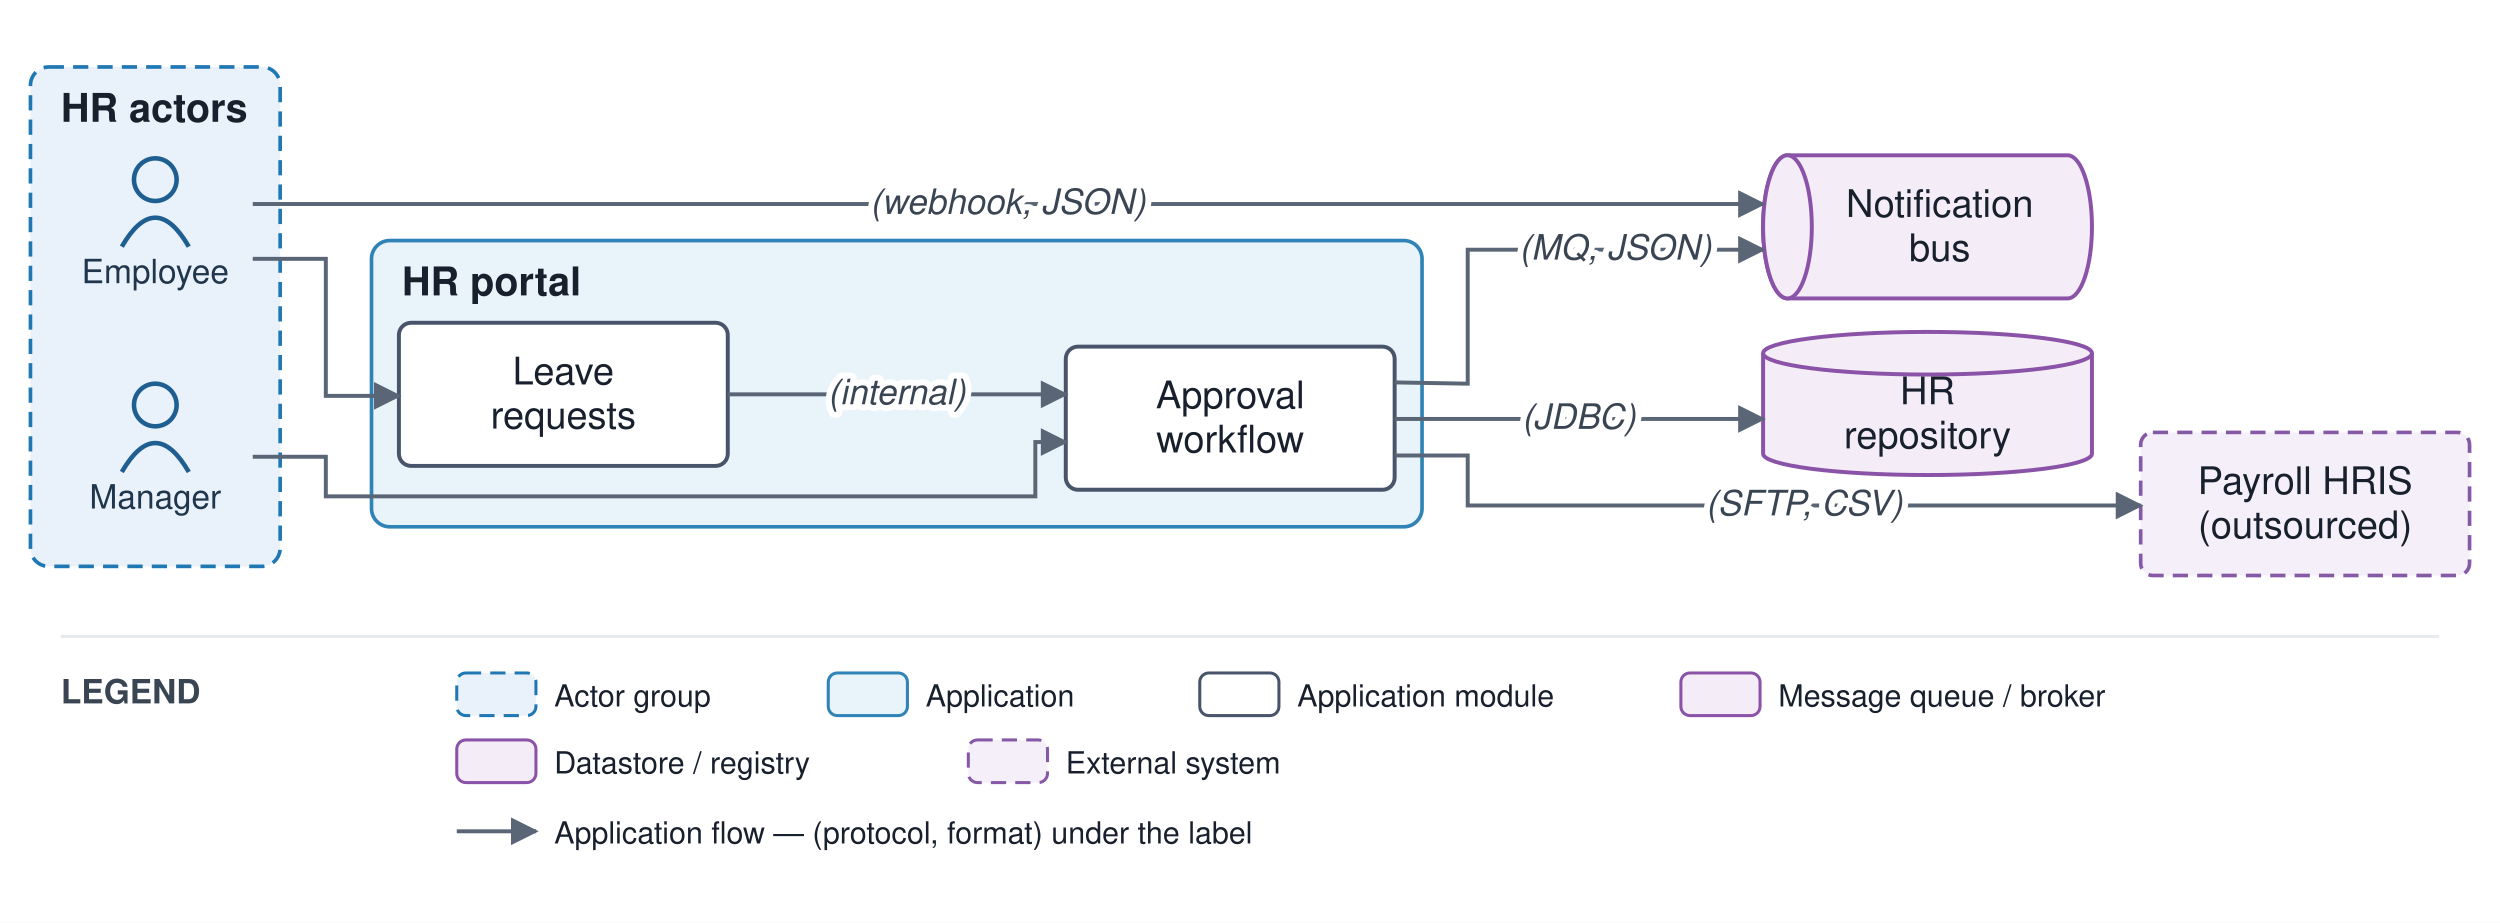
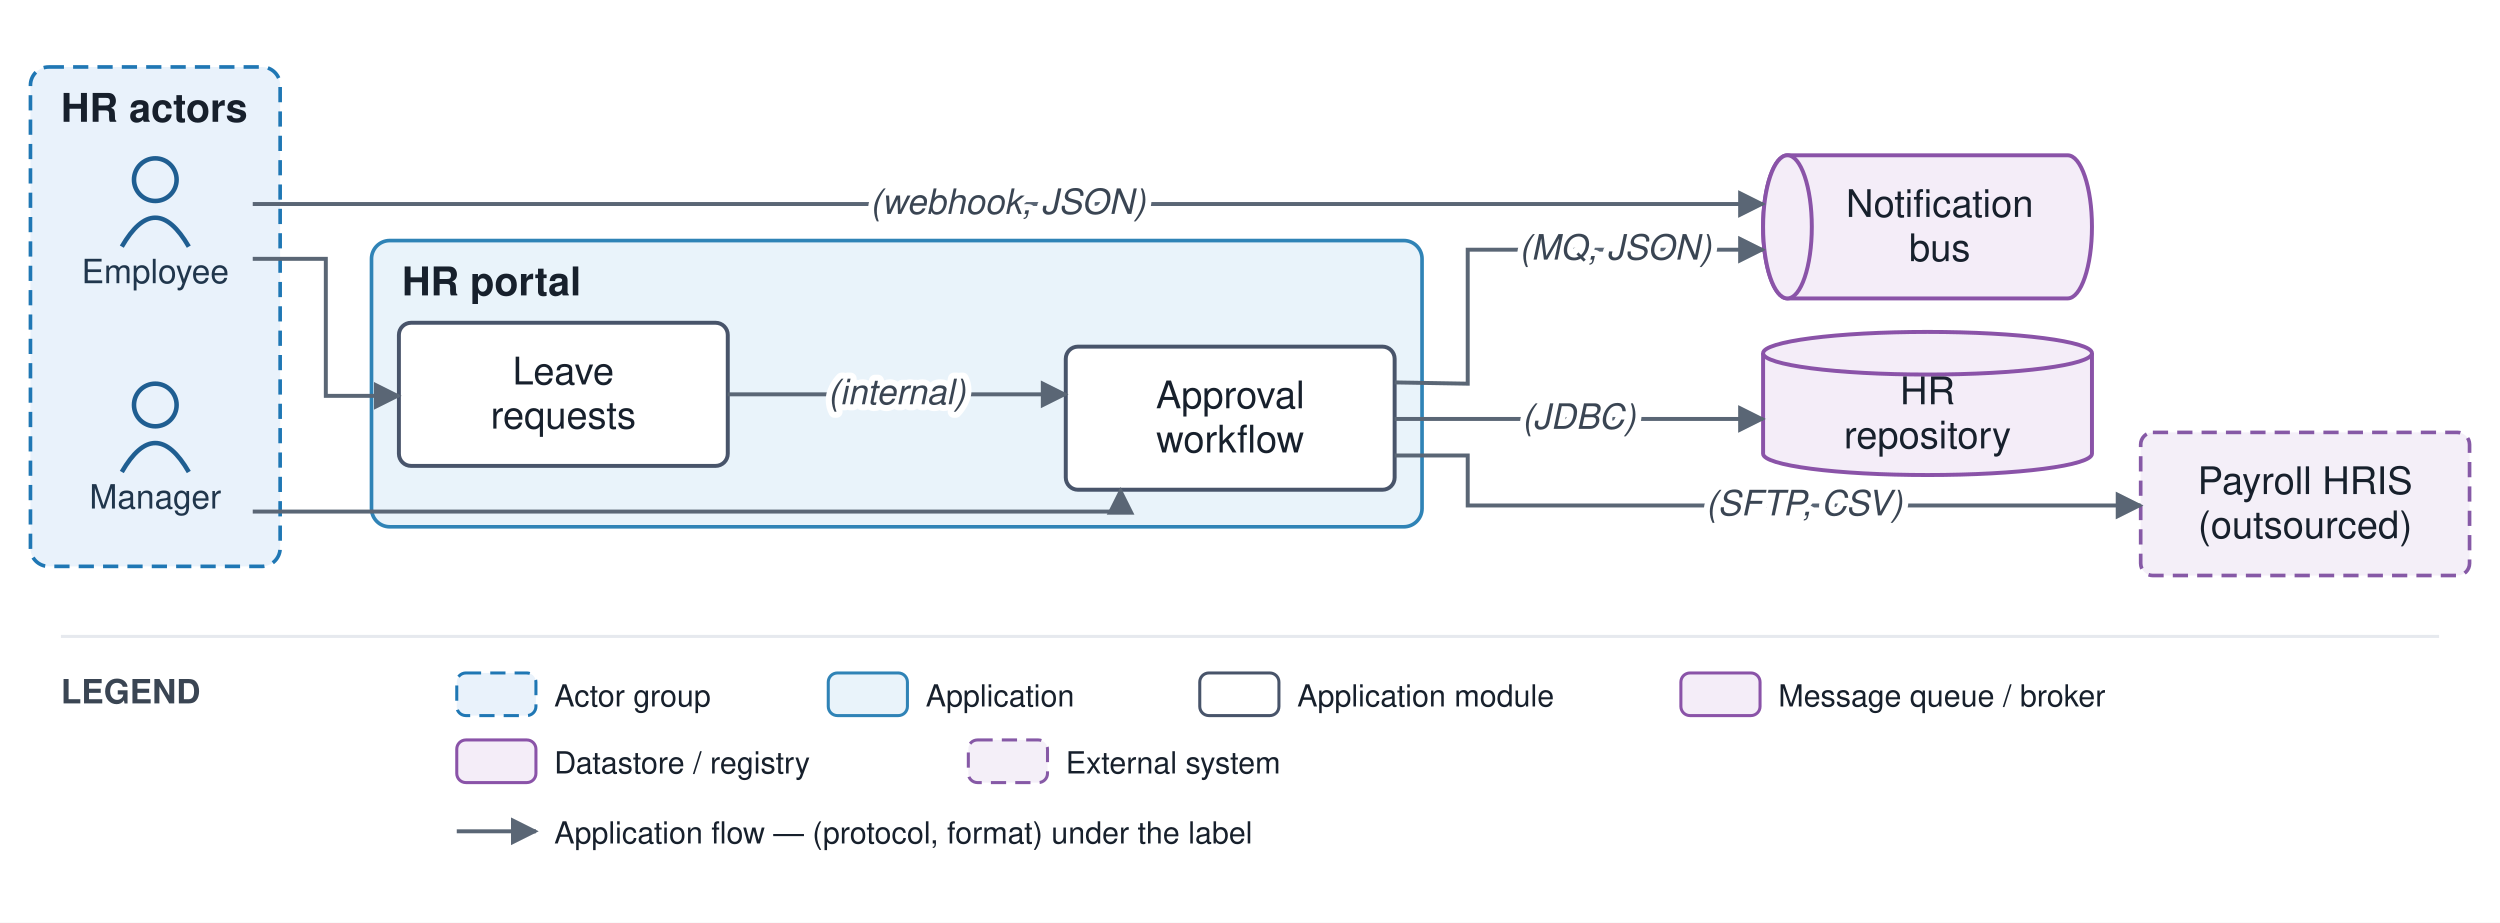
<svg xmlns="http://www.w3.org/2000/svg" viewBox="0 0 821 303" font-family="Helvetica,Arial,sans-serif">
  <defs>
    <marker id="arr" viewBox="0 0 10 10" refX="9" refY="5" markerWidth="7" markerHeight="7" orient="auto-start-reverse">
      <path d="M0,0 L10,5 L0,10 z" fill="#5a6675" />
    </marker>
  </defs>
  <rect width="821" height="303" fill="#ffffff" />
  <rect x="10" y="22" width="82" height="164" rx="6" fill="#e9f2fb" stroke="#1f77b4" stroke-width="1.2" stroke-dasharray="5 3" />
  <text x="20" y="40" font-size="13" font-weight="bold" fill="#17202c">HR actors</text>
  <rect x="122" y="79" width="345" height="94" rx="6" fill="#e9f3fa" stroke="#2f83b6" stroke-width="1.2" />
  <text x="132" y="97" font-size="13" font-weight="bold" fill="#17202c">HR portal</text>
  <circle cx="51" cy="59" r="7" fill="none" stroke="#1f5e91" stroke-width="1.5" />
  <path d="M 40 81 q 11 -19 22 0" fill="none" stroke="#1f5e91" stroke-width="1.5" />
  <text x="51" y="93" font-size="11" text-anchor="middle" fill="#20364c">Employee</text>
  <circle cx="51" cy="133" r="7" fill="none" stroke="#1f5e91" stroke-width="1.5" />
  <path d="M 40 155 q 11 -19 22 0" fill="none" stroke="#1f5e91" stroke-width="1.5" />
  <text x="51" y="167" font-size="11" text-anchor="middle" fill="#20364c">Manager</text>
  <rect x="131" y="106" width="108" height="47" rx="4" fill="#ffffff" stroke="#48546a" stroke-width="1.3" />
  <text x="185" y="126.25" font-size="12.5" text-anchor="middle" fill="#17202c">Leave</text>
  <text x="185" y="140.75" font-size="12.5" text-anchor="middle" fill="#17202c">requests</text>
  <rect x="350" y="113.833" width="108" height="47" rx="4" fill="#ffffff" stroke="#48546a" stroke-width="1.3" />
  <text x="404" y="134.083" font-size="12.5" text-anchor="middle" fill="#17202c">Approval</text>
  <text x="404" y="148.583" font-size="12.5" text-anchor="middle" fill="#17202c">workflow</text>
  <path d="M 587 51 h 92 a 8 23.5 0 0 1 0 47 h -92 a 8 23.5 0 0 1 0 -47" fill="#f4edf8" stroke="#8a53a8" stroke-width="1.3" />
  <ellipse cx="587" cy="74.5" rx="8" ry="23.5" fill="#f4edf8" stroke="#8a53a8" stroke-width="1.3" />
  <text x="637" y="71.25" font-size="12.5" text-anchor="middle" fill="#17202c">Notification</text>
  <text x="637" y="85.75" font-size="12.5" text-anchor="middle" fill="#17202c">bus</text>
  <path d="M 579 116 v 33 a 54 7 0 0 0 108 0 v -33" fill="#f4edf8" stroke="#8a53a8" stroke-width="1.3" />
  <ellipse cx="633" cy="116" rx="54" ry="7" fill="#f4edf8" stroke="#8a53a8" stroke-width="1.3" />
  <text x="633" y="132.75" font-size="12.5" text-anchor="middle" fill="#17202c">HR</text>
  <text x="633" y="147.25" font-size="12.5" text-anchor="middle" fill="#17202c">repository</text>
  <rect x="703" y="142" width="108" height="47" rx="4" fill="#f4eff8" stroke="#8659a6" stroke-width="1.2" stroke-dasharray="5 3" />
  <text x="757" y="162.25" font-size="12.5" text-anchor="middle" fill="#17202c">Payroll HRIS</text>
  <text x="757" y="176.75" font-size="12.5" text-anchor="middle" fill="#17202c">(outsourced)</text>
  <path d="M 83 85 L 107 85 L 107 130 L 131 130" fill="none" stroke="#5a6675" stroke-width="1.3" marker-end="url(#arr)" />
  <path d="M 239 129.5 L 350 129.5" fill="none" stroke="#5a6675" stroke-width="1.3" marker-end="url(#arr)" />
-   <path d="M 83 150 L 107 150 L 107 163 L 340 163 L 340 145.167 L 350 145.167" fill="none" stroke="#5a6675" stroke-width="1.3" marker-end="url(#arr)" />
+   <path d="M 83 168 L 368 168 L 368 160.833" fill="none" stroke="#5a6675" stroke-width="1.3" marker-end="url(#arr)" />
  <path d="M 458 137.583 L 579 137.583" fill="none" stroke="#5a6675" stroke-width="1.3" marker-end="url(#arr)" />
  <path d="M 458 125.583 L 482 126 L 482 82 L 579 82" fill="none" stroke="#5a6675" stroke-width="1.3" marker-end="url(#arr)" />
  <path d="M 83 67 L 579 67" fill="none" stroke="#5a6675" stroke-width="1.3" marker-end="url(#arr)" />
  <path d="M 458 149.583 L 482 149.583 L 482 166 L 703 166" fill="none" stroke="#5a6675" stroke-width="1.3" marker-end="url(#arr)" />
  <text x="294.5" y="132.75" font-size="11.5" text-anchor="middle" fill="#3a4553" font-style="italic" stroke="#ffffff" stroke-width="4" paint-order="stroke" stroke-linejoin="round">(internal)</text>
  <text x="518.5" y="140.833" font-size="11.5" text-anchor="middle" fill="#3a4553" font-style="italic" stroke="#ffffff" stroke-width="4" paint-order="stroke" stroke-linejoin="round">(JDBC)</text>
  <text x="530.5" y="85.25" font-size="11.5" text-anchor="middle" fill="#3a4553" font-style="italic" stroke="#ffffff" stroke-width="4" paint-order="stroke" stroke-linejoin="round">(MQ, JSON)</text>
  <text x="331" y="70.25" font-size="11.5" text-anchor="middle" fill="#3a4553" font-style="italic" stroke="#ffffff" stroke-width="4" paint-order="stroke" stroke-linejoin="round">(webhook, JSON)</text>
  <text x="592.5" y="169.25" font-size="11.5" text-anchor="middle" fill="#3a4553" font-style="italic" stroke="#ffffff" stroke-width="4" paint-order="stroke" stroke-linejoin="round">(SFTP, CSV)</text>
  <line x1="20" y1="209" x2="801" y2="209" stroke="#e6e9ee" stroke-width="1" />
  <text x="20" y="231" font-size="11" font-weight="bold" fill="#3a4553">LEGEND</text>
  <rect x="150" y="221" width="26" height="14" rx="3" fill="#e9f2fb" stroke="#1f77b4" stroke-dasharray="5 3" />
  <text x="182" y="232" font-size="10" fill="#17202c">Actor group</text>
  <rect x="272" y="221" width="26" height="14" rx="3" fill="#e9f3fa" stroke="#2f83b6" />
  <text x="304" y="232" font-size="10" fill="#17202c">Application</text>
  <rect x="394" y="221" width="26" height="14" rx="3" fill="#ffffff" stroke="#48546a" />
  <text x="426" y="232" font-size="10" fill="#17202c">Application module</text>
  <rect x="552" y="221" width="26" height="14" rx="3" fill="#f4edf8" stroke="#8a53a8" />
  <text x="584" y="232" font-size="10" fill="#17202c">Message queue / broker</text>
  <rect x="150" y="243" width="26" height="14" rx="3" fill="#f4edf8" stroke="#8a53a8" />
  <text x="182" y="254" font-size="10" fill="#17202c">Datastore / registry</text>
  <rect x="318" y="243" width="26" height="14" rx="3" fill="#f4eff8" stroke="#8659a6" stroke-dasharray="5 3" />
  <text x="350" y="254" font-size="10" fill="#17202c">External system</text>
  <line x1="150" y1="273" x2="176" y2="273" stroke="#5a6675" stroke-width="1.3" marker-end="url(#arr)" />
  <text x="182" y="277" font-size="10" fill="#17202c">Application flow — (protocol, format) under the label</text>
</svg>
